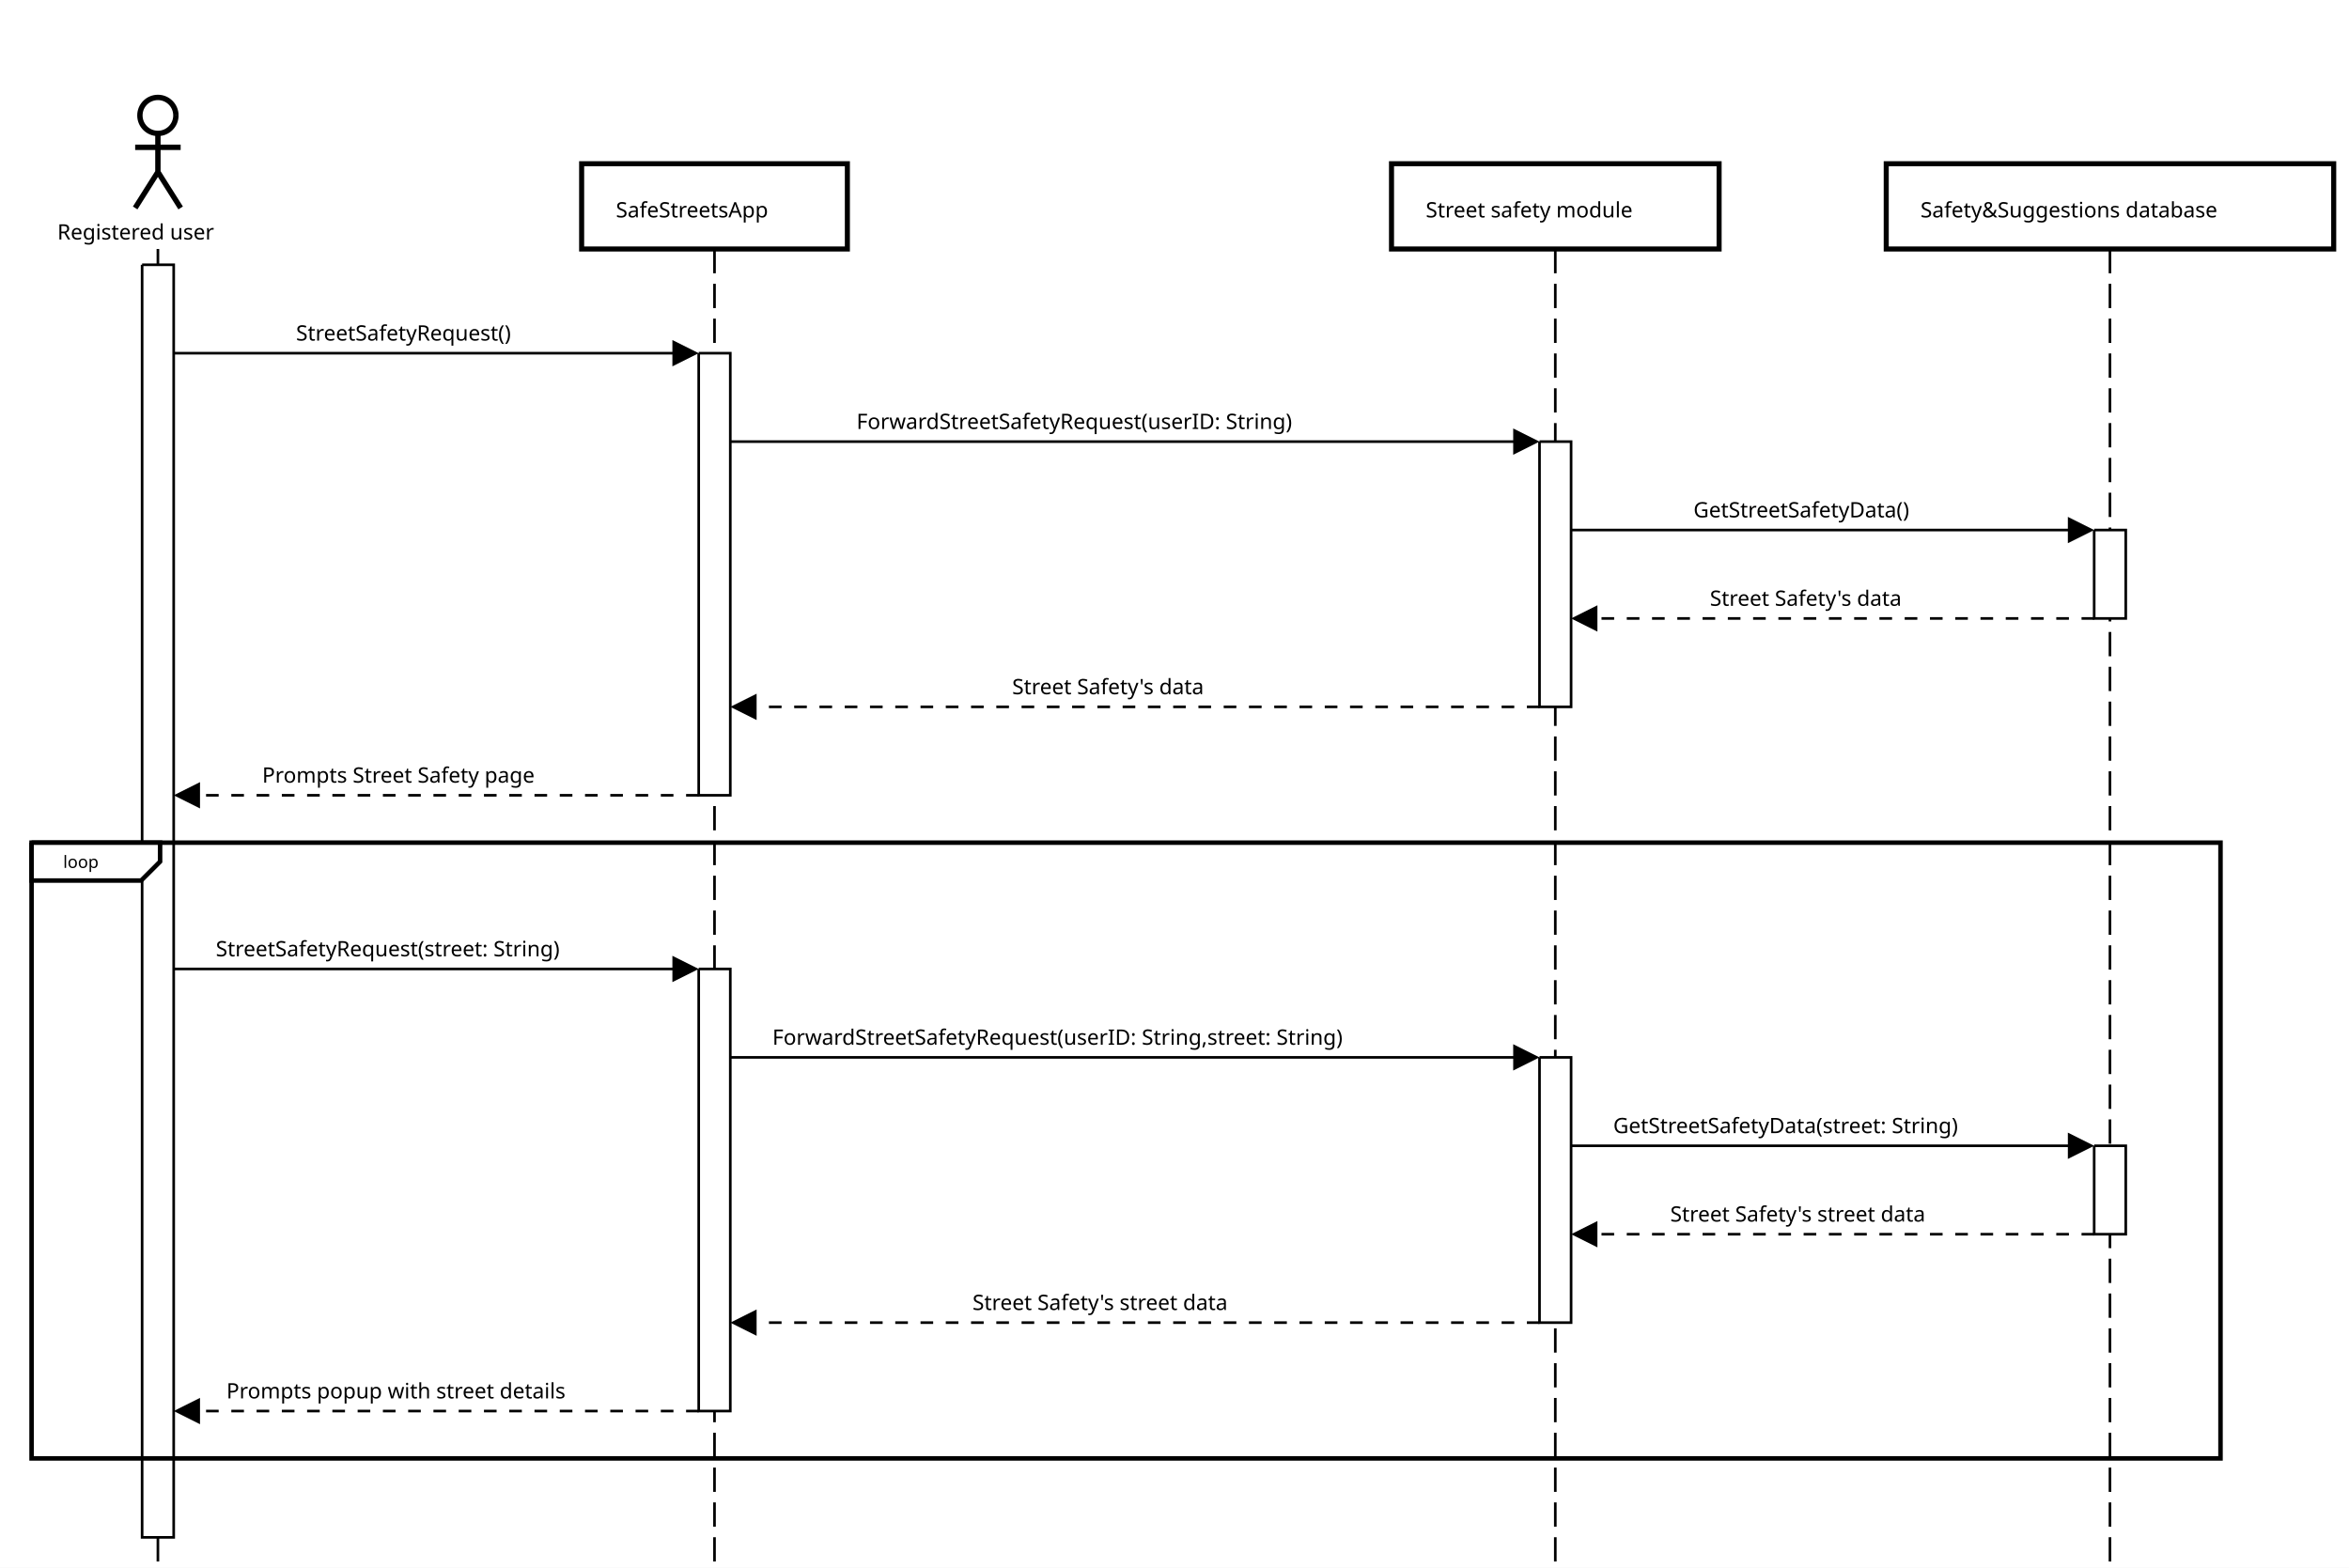
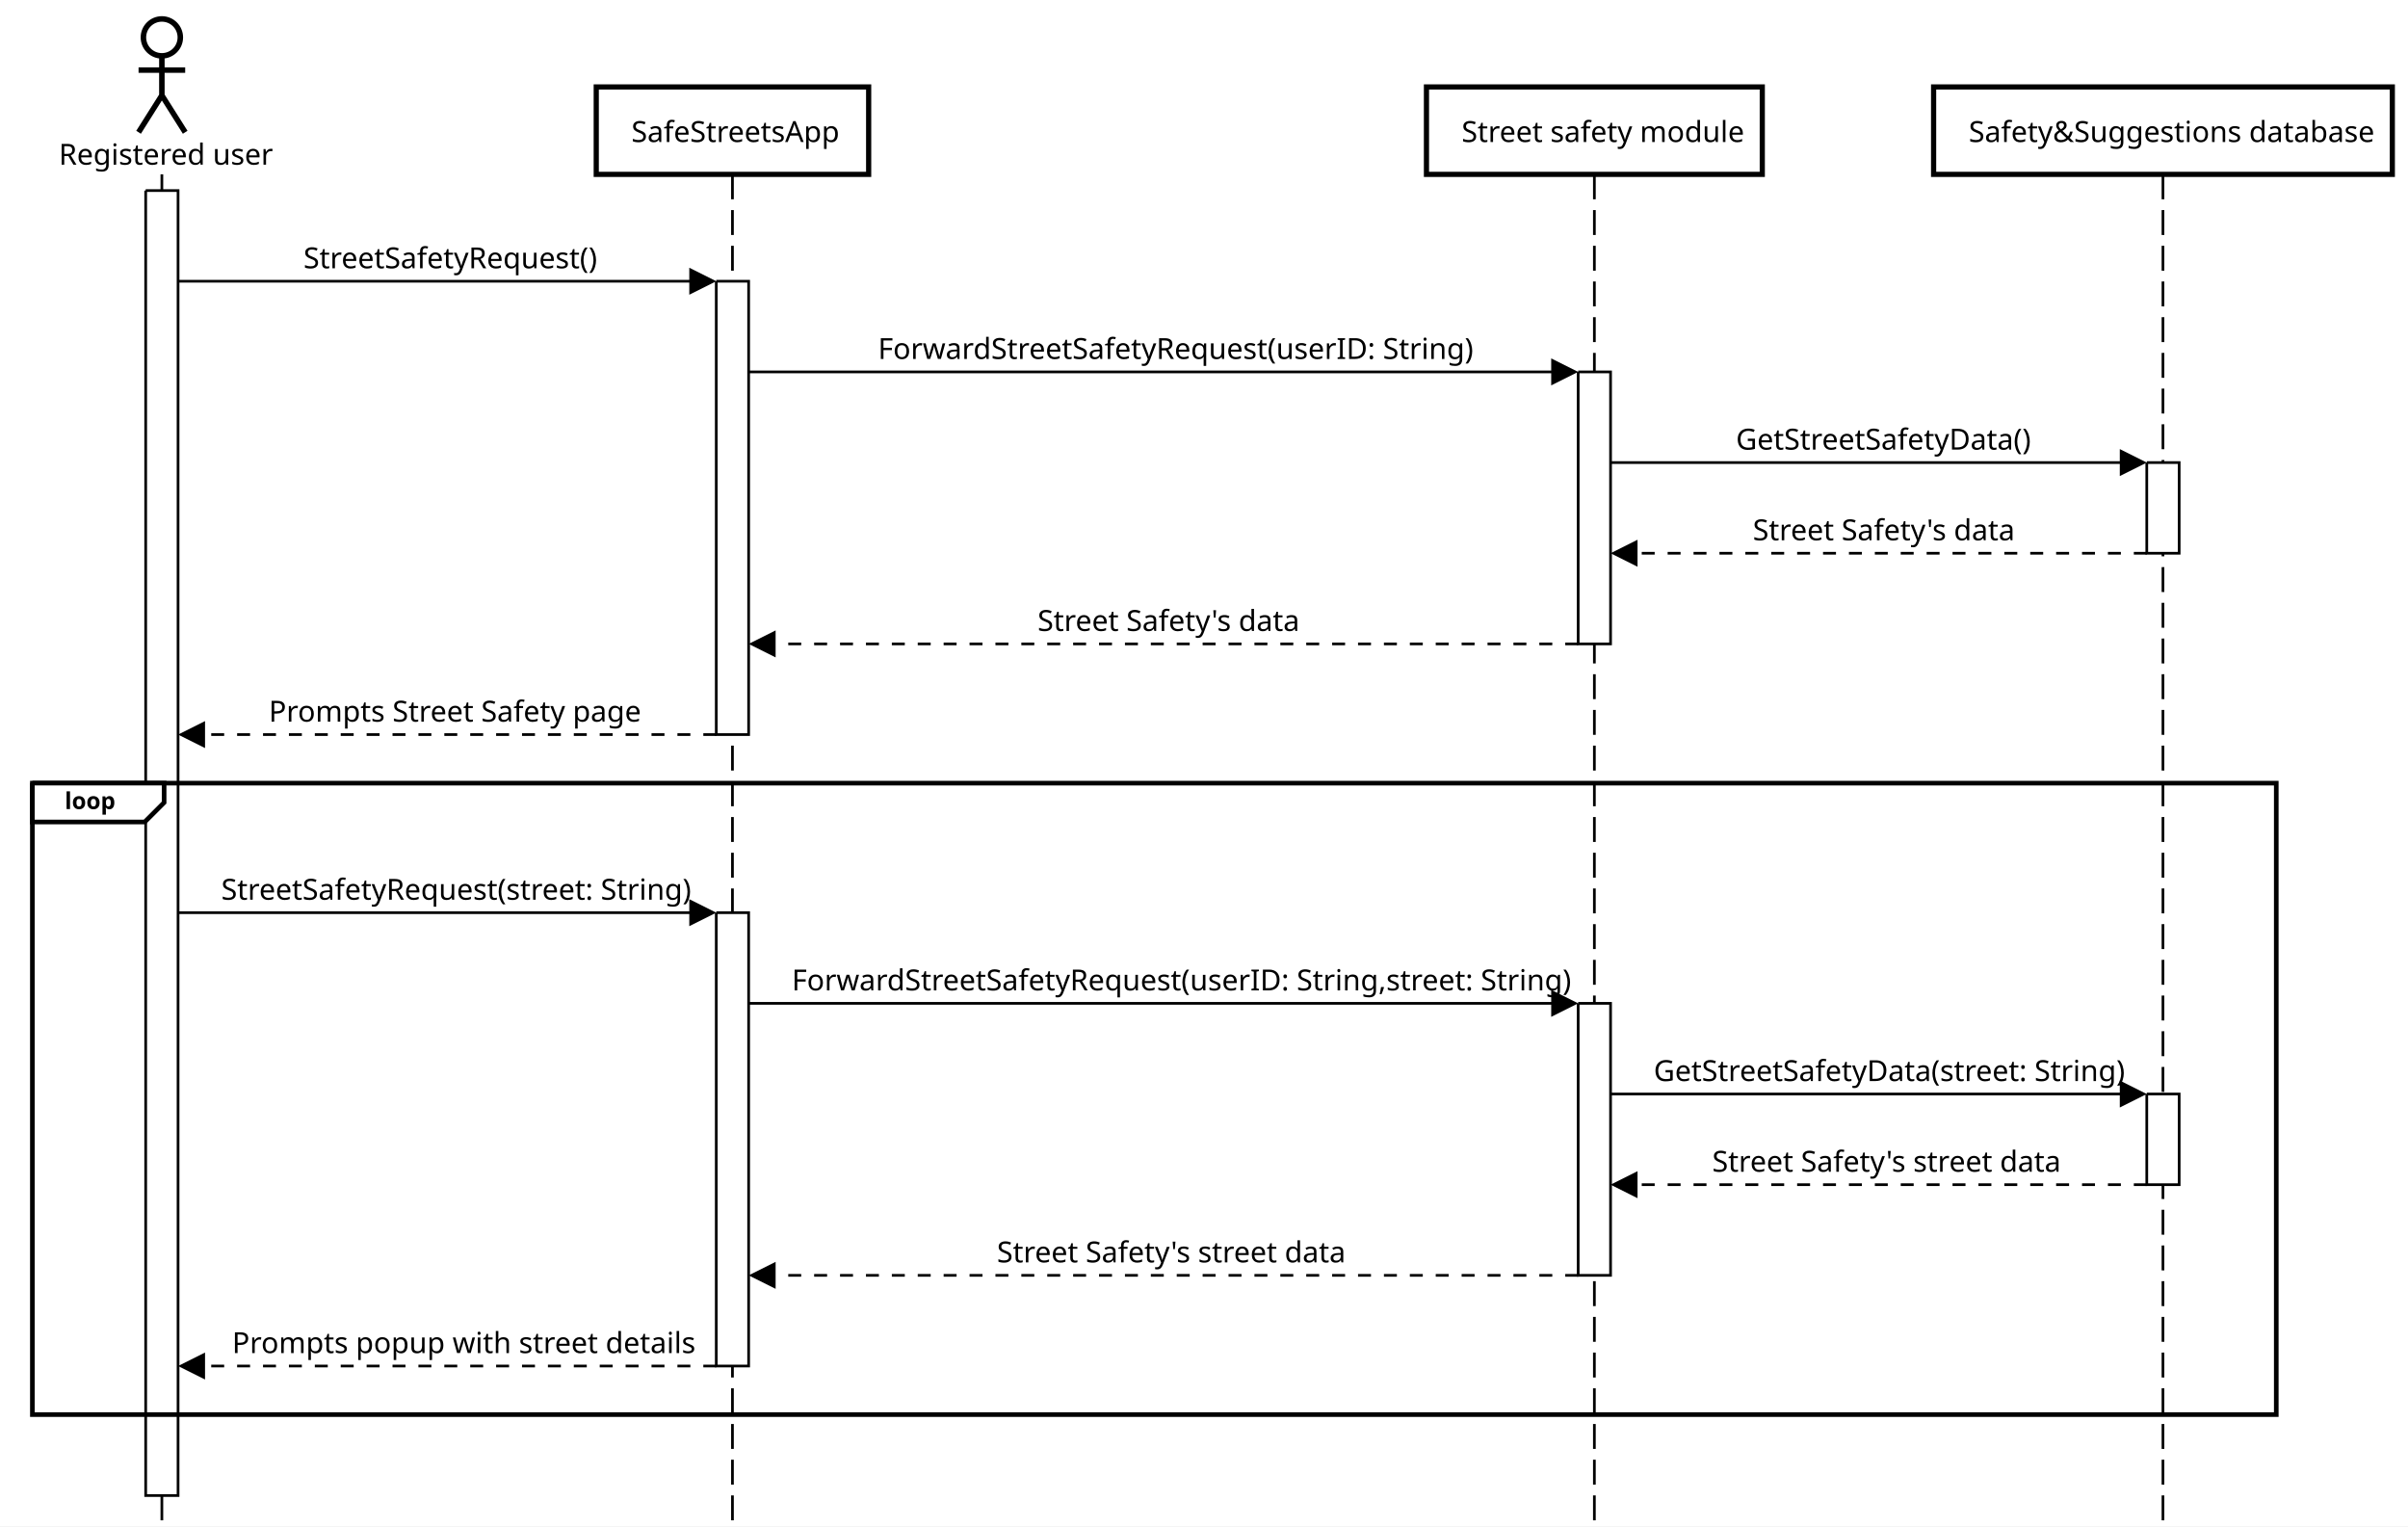
- <svg xmlns="http://www.w3.org/2000/svg" version="1.1" id="Layer_1" x="0px" y="0px" width="1215px" height="811px" viewBox="0 0 1215 811" enable-background="new 0 0 1215 811" xml:space="preserve">
+ <svg xmlns="http://www.w3.org/2000/svg" version="1.1" width="1215" height="770">
+   <defs />
  <g>
-     <g>
-       <rect fill="#FFFFFF" width="1215" height="811" />
-     </g>
-     <g>
-       <path fill="none" stroke="#000000" stroke-width="1.361" stroke-miterlimit="10" stroke-dasharray="12.566,5.445" d="    M81.676,128.803v682.811" />
-       <path fill="none" stroke="#000000" stroke-width="1.361" stroke-miterlimit="10" stroke-dasharray="12.566,5.445" d="    M369.571,128.803v682.811" />
-       <path fill="none" stroke="#000000" stroke-width="1.361" stroke-miterlimit="10" stroke-dasharray="12.566,5.445" d="    M804.468,128.803v682.811" />
-       <path fill="none" stroke="#000000" stroke-width="1.361" stroke-miterlimit="10" stroke-dasharray="12.566,5.445" d="    M1091.363,128.803v682.811" />
-     </g>
-     <g>
-       <g>
-         <path fill="#FFFFFF" stroke="#000000" stroke-width="2.777" stroke-miterlimit="10" d="M90.987,59.705     c0.001,5.143-4.166,9.313-9.308,9.314c-5.143,0.002-9.313-4.166-9.314-9.308c-0.001-5.142,4.166-9.312,9.308-9.314     c5.139-0.001,9.308,4.16,9.314,9.299 M81.676,69.016v19.929 M69.915,76.204h23.523 M81.676,88.945l-11.761,18.622 M81.676,88.945     l11.762,18.622" />
-       </g>
-       <g>
-         <text transform="matrix(1 0 0 1 29.6758 123.9023)" font-family="'ArialMT'" font-size="11">Registered user</text>
-       </g>
-       <path d="M0,0" />
-       <g>
-         <path fill="#FFFFFF" stroke="#000000" stroke-width="2.614" stroke-miterlimit="10" d="M300.848,84.698h137.448v44.105H300.848     V84.698z" />
-       </g>
-       <g>
-         <text transform="matrix(1 0 0 1 318.5718 112.4678)" font-family="'ArialMT'" font-size="11">SafeStreetsApp</text>
-       </g>
-       <path d="M0,0" />
-       <g>
-         <path fill="#FFFFFF" stroke="#000000" stroke-width="2.614" stroke-miterlimit="10" d="M719.744,84.698h169.447v44.105H719.744     V84.698z" />
-       </g>
-       <g>
-         <text transform="matrix(1 0 0 1 737.4678 112.4678)" font-family="'ArialMT'" font-size="11">Street safety module</text>
-       </g>
-       <path d="M0,0" />
-       <g>
-         <path fill="#FFFFFF" stroke="#000000" stroke-width="2.614" stroke-miterlimit="10" d="M975.64,84.698h231.447v44.105H975.64     V84.698z" />
-       </g>
-       <g>
-         <text transform="matrix(1 0 0 1 993.3633 112.4678)" font-family="'ArialMT'" font-size="11">Safety&amp;Suggestions database</text>
-       </g>
-     </g>
-     <g>
-       <path fill="#FFFFFF" stroke="#000000" stroke-width="1.361" stroke-miterlimit="10" d="M73.508,136.971h16.335v658.309H73.508    V136.971" />
-       <path fill="#FFFFFF" stroke="#000000" stroke-width="1.361" stroke-miterlimit="10" d="M361.404,182.709h16.335v228.693h-16.335    V182.709" />
-       <path fill="#FFFFFF" stroke="#000000" stroke-width="1.361" stroke-miterlimit="10" d="M796.3,228.448h16.335v137.216H796.3    V228.448" />
-       <path fill="#FFFFFF" stroke="#000000" stroke-width="1.361" stroke-miterlimit="10" d="M1083.195,274.187h16.336v45.738h-16.336    V274.187" />
-       <path fill="#FFFFFF" stroke="#000000" stroke-width="1.361" stroke-miterlimit="10" d="M361.404,501.246h16.335v228.692h-16.335    V501.246" />
-       <path fill="#FFFFFF" stroke="#000000" stroke-width="1.361" stroke-miterlimit="10" d="M796.3,546.984h16.335V684.2H796.3    V546.984" />
-       <path fill="#FFFFFF" stroke="#000000" stroke-width="1.361" stroke-miterlimit="10" d="M1083.195,592.723h16.336v45.739h-16.336    V592.723" />
-       <g>
-         <g>
-           <rect x="150.674" y="161.474" fill="#FFFFFF" width="149.9" height="21.235" />
-         </g>
-         <text transform="matrix(1 0 0 1 153.124 176.1748)" font-family="'ArialMT'" font-size="11">StreetSafetyRequest()</text>
-       </g>
-       <g>
-         <path fill="none" stroke="#000000" stroke-width="1.361" stroke-miterlimit="10" d="M89.844,182.709h268.838" />
-         <g transform="translate(361.4042,182.7092) translate(-361.4042,-182.7092)">
-           <path d="M347.791,175.903l13.613,6.806l-13.613,6.807V175.903z" />
-         </g>
-       </g>
-       <g>
-         <g>
-           <rect x="440.569" y="207.212" fill="#FFFFFF" width="292.9" height="21.236" />
-         </g>
-         <text transform="matrix(1 0 0 1 443.0195 221.9141)" font-family="'ArialMT'" font-size="11">ForwardStreetSafetyRequest(userID: String)</text>
-       </g>
-       <g>
-         <path fill="none" stroke="#000000" stroke-width="1.361" stroke-miterlimit="10" d="M377.739,228.448h415.838" />
-         <g transform="translate(796.2999,228.4478) translate(-796.2999,-228.4478)">
-           <path d="M782.688,221.642l13.612,6.806l-13.612,6.806V221.642z" />
-         </g>
-       </g>
-       <g>
-         <g>
-           <rect x="873.465" y="252.951" fill="#FFFFFF" width="148.9" height="21.236" />
-         </g>
-         <text transform="matrix(1 0 0 1 875.916 267.6523)" font-family="'ArialMT'" font-size="11">GetStreetSafetyData()</text>
-       </g>
-       <g>
-         <path fill="none" stroke="#000000" stroke-width="1.361" stroke-miterlimit="10" d="M812.635,274.187h267.838" />
-         <g transform="translate(1083.196,274.1864) translate(-1083.196,-274.1864)">
-           <path d="M1069.583,267.38l13.612,6.807l-13.612,6.806V267.38z" />
-         </g>
-       </g>
-       <g>
-         <g>
-           <rect x="881.965" y="298.689" fill="#FFFFFF" width="131.9" height="21.235" />
-         </g>
-         <text transform="matrix(1 0 0 1 884.416 313.3906)" font-family="'ArialMT'" font-size="11">Street Safety's data</text>
-       </g>
-       <g>
-         <path fill="none" stroke="#000000" stroke-width="1.361" stroke-miterlimit="10" stroke-dasharray="6.534" d="     M1083.195,319.925H815.357" />
-         <g transform="translate(812.6351,319.925) translate(-812.6351,-319.925)">
-           <path d="M826.248,313.119l-13.613,6.806l13.613,6.807V313.119z" />
-         </g>
-       </g>
-       <g>
-         <g>
-           <rect x="521.069" y="344.428" fill="#FFFFFF" width="131.9" height="21.236" />
-         </g>
-         <text transform="matrix(1 0 0 1 523.5195 359.1299)" font-family="'ArialMT'" font-size="11">Street Safety's data</text>
-       </g>
-       <g>
-         <path fill="none" stroke="#000000" stroke-width="1.361" stroke-miterlimit="10" stroke-dasharray="6.534" d="M796.3,365.664     H380.462" />
-         <g transform="translate(377.7394,365.6635) translate(-377.7394,-365.6635)">
-           <path d="M391.352,358.857l-13.612,6.806l13.612,6.806V358.857z" />
-         </g>
-       </g>
-       <g>
-         <g>
-           <rect x="133.174" y="390.167" fill="#FFFFFF" width="184.9" height="21.236" />
-         </g>
-         <text transform="matrix(1 0 0 1 135.624 404.8682)" font-family="'ArialMT'" font-size="11">Prompts Street Safety page</text>
-       </g>
-       <g>
-         <path fill="none" stroke="#000000" stroke-width="1.361" stroke-miterlimit="10" stroke-dasharray="6.534" d="M361.404,411.402     H92.566" />
-         <g transform="translate(89.84362,411.4021) translate(-89.84362,-411.4021)">
-           <path d="M103.456,404.596l-13.612,6.807l13.612,6.807V404.596z" />
-         </g>
-       </g>
-       <g>
-         <g>
-           <rect x="109.174" y="480.01" fill="#FFFFFF" width="232.9" height="21.236" />
-         </g>
-         <text transform="matrix(1 0 0 1 111.624 494.7119)" font-family="'ArialMT'" font-size="11">StreetSafetyRequest(street: String)</text>
-       </g>
-       <g>
-         <path fill="none" stroke="#000000" stroke-width="1.361" stroke-miterlimit="10" d="M89.844,501.246h268.838" />
-         <g transform="translate(361.4042,501.2457) translate(-361.4042,-501.2457)">
-           <path d="M347.791,494.439l13.613,6.807l-13.613,6.806V494.439z" />
-         </g>
-       </g>
-       <g>
-         <g>
-           <rect x="397.069" y="525.749" fill="#FFFFFF" width="379.9" height="21.235" />
-         </g>
-         <text transform="matrix(1 0 0 1 399.5195 540.4502)" font-family="'ArialMT'" font-size="11">ForwardStreetSafetyRequest(userID: String,street: String)</text>
-       </g>
-       <g>
-         <path fill="none" stroke="#000000" stroke-width="1.361" stroke-miterlimit="10" d="M377.739,546.984h415.838" />
-         <g transform="translate(796.2999,546.9843) translate(-796.2999,-546.9843)">
-           <path d="M782.688,540.178l13.612,6.807l-13.612,6.807V540.178z" />
-         </g>
-       </g>
-       <g>
-         <g>
-           <rect x="831.965" y="571.487" fill="#FFFFFF" width="231.9" height="21.235" />
-         </g>
-         <text transform="matrix(1 0 0 1 834.416 586.1885)" font-family="'ArialMT'" font-size="11">GetStreetSafetyData(street: String)</text>
-       </g>
-       <g>
-         <path fill="none" stroke="#000000" stroke-width="1.361" stroke-miterlimit="10" d="M812.635,592.723h267.838" />
-         <g transform="translate(1083.196,592.7229) translate(-1083.196,-592.7229)">
-           <path d="M1069.583,585.917l13.612,6.806l-13.612,6.807V585.917z" />
-         </g>
-       </g>
-       <g>
-         <g>
-           <rect x="861.465" y="617.226" fill="#FFFFFF" width="172.9" height="21.236" />
-         </g>
-         <text transform="matrix(1 0 0 1 863.916 631.9277)" font-family="'ArialMT'" font-size="11">Street Safety's street data</text>
-       </g>
-       <g>
-         <path fill="none" stroke="#000000" stroke-width="1.361" stroke-miterlimit="10" stroke-dasharray="6.534" d="     M1083.195,638.462H815.357" />
-         <g transform="translate(812.6351,638.4614) translate(-812.6351,-638.4614)">
-           <path d="M826.248,631.655l-13.613,6.807l13.613,6.806V631.655z" />
-         </g>
-       </g>
-       <g>
-         <g>
-           <rect x="500.569" y="662.964" fill="#FFFFFF" width="172.9" height="21.236" />
-         </g>
-         <text transform="matrix(1 0 0 1 503.0195 677.666)" font-family="'ArialMT'" font-size="11">Street Safety's street data</text>
-       </g>
-       <g>
-         <path fill="none" stroke="#000000" stroke-width="1.361" stroke-miterlimit="10" stroke-dasharray="6.534" d="M796.3,684.2     H380.462" />
-         <g transform="translate(377.7394,684.2) translate(-377.7394,-684.2)">
-           <path d="M391.352,677.394l-13.612,6.807l13.612,6.807V677.394z" />
-         </g>
-       </g>
-       <g>
-         <g>
-           <rect x="114.674" y="708.703" fill="#FFFFFF" width="221.9" height="21.235" />
-         </g>
-         <text transform="matrix(1 0 0 1 117.124 723.4043)" font-family="'ArialMT'" font-size="11">Prompts popup with street details</text>
-       </g>
-       <g>
-         <path fill="none" stroke="#000000" stroke-width="1.361" stroke-miterlimit="10" stroke-dasharray="6.534" d="M361.404,729.938     H92.566" />
-         <g transform="translate(89.84362,729.9386) translate(-89.84362,-729.9386)">
-           <path d="M103.456,723.132l-13.612,6.807l13.612,6.807V723.132z" />
-         </g>
-       </g>
-       <g>
-         <path fill="none" stroke="#000000" stroke-width="2.334" stroke-miterlimit="10" d="M16.335,435.905h1132.201v318.536H16.335     V435.905z" />
-         <path fill="#FFFFFF" stroke="#000000" stroke-width="2.334" stroke-miterlimit="10" d="M16.335,435.905v19.602h56.67     l9.801-9.801v-9.801H16.335" />
-         <text transform="matrix(1 0 0 1 32.6704 448.9727)" font-family="'Arial-BoldMT'" font-size="8.8">loop</text>
-       </g>
-     </g>
+     <g />
+     <g />
+     <g />
+     <g />
+     <g />
+     <g />
+     <g />
+     <g />
+     <g />
+     <g />
+     <g />
+     <g />
+     <g>
+       <rect fill="white" stroke="none" x="0" y="0" width="1215" height="770" />
+     </g>
+     <g />
+     <g>
+       <path fill="none" stroke="black" paint-order="fill stroke markers" d=" M 81.676 87.965 L 81.676 770.777" stroke-miterlimit="10" stroke-width="1.361" stroke-dasharray="12.566,5.445" />
+       <path fill="none" stroke="black" paint-order="fill stroke markers" d=" M 369.572 87.965 L 369.572 770.777" stroke-miterlimit="10" stroke-width="1.361" stroke-dasharray="12.566,5.445" />
+       <path fill="none" stroke="black" paint-order="fill stroke markers" d=" M 804.468 87.965 L 804.468 770.777" stroke-miterlimit="10" stroke-width="1.361" stroke-dasharray="12.566,5.445" />
+       <path fill="none" stroke="black" paint-order="fill stroke markers" d=" M 1091.363 87.965 L 1091.363 770.777" stroke-miterlimit="10" stroke-width="1.361" stroke-dasharray="12.566,5.445" />
+     </g>
+     <g>
+       <g>
+         <path fill="white" stroke="black" paint-order="fill stroke markers" d=" M 90.987 18.867 A 9.311 9.311 0 1 1 90.987 18.858 M 81.676 28.178 L 81.676 48.107 M 69.915 35.366 L 93.437 35.366 M 81.676 48.107 L 69.915 66.729 M 81.676 48.107 L 93.437 66.729" stroke-miterlimit="10" stroke-width="2.777" stroke-dasharray="" />
+       </g>
+       <g>
+         <g />
+         <text fill="black" stroke="none" font-family="sans-serif" font-size="11pt" font-style="normal" font-weight="normal" text-decoration="normal" x="29.676" y="83.065" text-anchor="start" dominant-baseline="alphabetic">Registered user</text>
+       </g>
+       <path fill="none" stroke="none" />
+       <g>
+         <path fill="white" stroke="black" paint-order="fill stroke markers" d=" M 300.848 43.86 L 438.295 43.86 L 438.295 87.965 L 300.848 87.965 L 300.848 43.86 Z" stroke-miterlimit="10" stroke-width="2.614" stroke-dasharray="" />
+       </g>
+       <g>
+         <g />
+         <text fill="black" stroke="none" font-family="sans-serif" font-size="11pt" font-style="normal" font-weight="normal" text-decoration="normal" x="318.572" y="71.63" text-anchor="start" dominant-baseline="alphabetic">SafeStreetsApp</text>
+       </g>
+       <path fill="none" stroke="none" />
+       <g>
+         <path fill="white" stroke="black" paint-order="fill stroke markers" d=" M 719.744 43.86 L 889.191 43.86 L 889.191 87.965 L 719.744 87.965 L 719.744 43.86 Z" stroke-miterlimit="10" stroke-width="2.614" stroke-dasharray="" />
+       </g>
+       <g>
+         <g />
+         <text fill="black" stroke="none" font-family="sans-serif" font-size="11pt" font-style="normal" font-weight="normal" text-decoration="normal" x="737.468" y="71.63" text-anchor="start" dominant-baseline="alphabetic">Street safety module</text>
+       </g>
+       <path fill="none" stroke="none" />
+       <g>
+         <path fill="white" stroke="black" paint-order="fill stroke markers" d=" M 975.64 43.86 L 1207.087 43.86 L 1207.087 87.965 L 975.64 87.965 L 975.64 43.86 Z" stroke-miterlimit="10" stroke-width="2.614" stroke-dasharray="" />
+       </g>
+       <g>
+         <g />
+         <text fill="black" stroke="none" font-family="sans-serif" font-size="11pt" font-style="normal" font-weight="normal" text-decoration="normal" x="993.363" y="71.63" text-anchor="start" dominant-baseline="alphabetic">Safety&amp;Suggestions database</text>
+       </g>
+     </g>
+     <g>
+       <path fill="white" stroke="black" paint-order="fill stroke markers" d=" M 73.508 96.133 L 89.844 96.133 L 89.844 754.441 L 73.508 754.441 L 73.508 96.133" stroke-miterlimit="10" stroke-width="1.361" stroke-dasharray="" />
+       <path fill="white" stroke="black" paint-order="fill stroke markers" d=" M 361.404 141.871 L 377.739 141.871 L 377.739 370.564 L 361.404 370.564 L 361.404 141.871" stroke-miterlimit="10" stroke-width="1.361" stroke-dasharray="" />
+       <path fill="white" stroke="black" paint-order="fill stroke markers" d=" M 796.3 187.61 L 812.635 187.61 L 812.635 324.826 L 796.3 324.826 L 796.3 187.61" stroke-miterlimit="10" stroke-width="1.361" stroke-dasharray="" />
+       <path fill="white" stroke="black" paint-order="fill stroke markers" d=" M 1083.196 233.348 L 1099.531 233.348 L 1099.531 279.087 L 1083.196 279.087 L 1083.196 233.348" stroke-miterlimit="10" stroke-width="1.361" stroke-dasharray="" />
+       <path fill="white" stroke="black" paint-order="fill stroke markers" d=" M 361.404 460.408 L 377.739 460.408 L 377.739 689.101 L 361.404 689.101 L 361.404 460.408" stroke-miterlimit="10" stroke-width="1.361" stroke-dasharray="" />
+       <path fill="white" stroke="black" paint-order="fill stroke markers" d=" M 796.3 506.146 L 812.635 506.146 L 812.635 643.362 L 796.3 643.362 L 796.3 506.146" stroke-miterlimit="10" stroke-width="1.361" stroke-dasharray="" />
+       <path fill="white" stroke="black" paint-order="fill stroke markers" d=" M 1083.196 551.885 L 1099.531 551.885 L 1099.531 597.623 L 1083.196 597.623 L 1083.196 551.885" stroke-miterlimit="10" stroke-width="1.361" stroke-dasharray="" />
+       <g>
+         <g>
+           <rect fill="white" stroke="none" x="150.674" y="120.635" width="149.901" height="21.236" />
+         </g>
+         <text fill="black" stroke="none" font-family="sans-serif" font-size="11pt" font-style="normal" font-weight="normal" text-decoration="normal" x="153.124" y="135.337" text-anchor="start" dominant-baseline="alphabetic">StreetSafetyRequest()</text>
+       </g>
+       <g>
+         <path fill="none" stroke="black" paint-order="fill stroke markers" d=" M 89.844 141.871 L 358.682 141.871" stroke-miterlimit="10" stroke-width="1.361" stroke-dasharray="" />
+         <g transform="translate(361.4042,141.8712) translate(-361.4042,-141.8712)">
+           <path fill="black" stroke="none" paint-order="stroke fill markers" d=" M 347.791 135.065 L 361.404 141.871 L 347.791 148.678 Z" />
+         </g>
+       </g>
+       <g>
+         <g>
+           <rect fill="white" stroke="none" x="440.569" y="166.374" width="292.901" height="21.236" />
+         </g>
+         <text fill="black" stroke="none" font-family="sans-serif" font-size="11pt" font-style="normal" font-weight="normal" text-decoration="normal" x="443.02" y="181.076" text-anchor="start" dominant-baseline="alphabetic">ForwardStreetSafetyRequest(userID: String)</text>
+       </g>
+       <g>
+         <path fill="none" stroke="black" paint-order="fill stroke markers" d=" M 377.739 187.61 L 793.577 187.61" stroke-miterlimit="10" stroke-width="1.361" stroke-dasharray="" />
+         <g transform="translate(796.2999,187.6098) translate(-796.2999,-187.6098)">
+           <path fill="black" stroke="none" paint-order="stroke fill markers" d=" M 782.687 180.803 L 796.3 187.61 L 782.687 194.416 Z" />
+         </g>
+       </g>
+       <g>
+         <g>
+           <rect fill="white" stroke="none" x="873.465" y="212.113" width="148.901" height="21.236" />
+         </g>
+         <text fill="black" stroke="none" font-family="sans-serif" font-size="11pt" font-style="normal" font-weight="normal" text-decoration="normal" x="875.915" y="226.814" text-anchor="start" dominant-baseline="alphabetic">GetStreetSafetyData()</text>
+       </g>
+       <g>
+         <path fill="none" stroke="black" paint-order="fill stroke markers" d=" M 812.635 233.348 L 1080.473 233.348" stroke-miterlimit="10" stroke-width="1.361" stroke-dasharray="" />
+         <g transform="translate(1083.196,233.3484) translate(-1083.196,-233.3484)">
+           <path fill="black" stroke="none" paint-order="stroke fill markers" d=" M 1069.583 226.542 L 1083.196 233.348 L 1069.583 240.155 Z" />
+         </g>
+       </g>
+       <g>
+         <g>
+           <rect fill="white" stroke="none" x="881.965" y="257.851" width="131.901" height="21.236" />
+         </g>
+         <text fill="black" stroke="none" font-family="sans-serif" font-size="11pt" font-style="normal" font-weight="normal" text-decoration="normal" x="884.415" y="272.553" text-anchor="start" dominant-baseline="alphabetic">Street Safety's data</text>
+       </g>
+       <g>
+         <path fill="none" stroke="black" paint-order="fill stroke markers" d=" M 1083.196 279.087 L 815.358 279.087" stroke-miterlimit="10" stroke-width="1.361" stroke-dasharray="6.534" />
+         <g transform="translate(812.6351,279.0869) translate(-812.6351,-279.0869)">
+           <path fill="black" stroke="none" paint-order="stroke fill markers" d=" M 826.248 272.281 L 812.635 279.087 L 826.248 285.893 Z" />
+         </g>
+       </g>
+       <g>
+         <g>
+           <rect fill="white" stroke="none" x="521.069" y="303.59" width="131.901" height="21.236" />
+         </g>
+         <text fill="black" stroke="none" font-family="sans-serif" font-size="11pt" font-style="normal" font-weight="normal" text-decoration="normal" x="523.52" y="318.291" text-anchor="start" dominant-baseline="alphabetic">Street Safety's data</text>
+       </g>
+       <g>
+         <path fill="none" stroke="black" paint-order="fill stroke markers" d=" M 796.3 324.826 L 380.462 324.826" stroke-miterlimit="10" stroke-width="1.361" stroke-dasharray="6.534" />
+         <g transform="translate(377.7394,324.8255) translate(-377.7394,-324.8255)">
+           <path fill="black" stroke="none" paint-order="stroke fill markers" d=" M 391.352 318.019 L 377.739 324.826 L 391.352 331.632 Z" />
+         </g>
+       </g>
+       <g>
+         <g>
+           <rect fill="white" stroke="none" x="133.174" y="349.328" width="184.901" height="21.236" />
+         </g>
+         <text fill="black" stroke="none" font-family="sans-serif" font-size="11pt" font-style="normal" font-weight="normal" text-decoration="normal" x="135.624" y="364.03" text-anchor="start" dominant-baseline="alphabetic">Prompts Street Safety page</text>
+       </g>
+       <g>
+         <path fill="none" stroke="black" paint-order="fill stroke markers" d=" M 361.404 370.564 L 92.566 370.564" stroke-miterlimit="10" stroke-width="1.361" stroke-dasharray="6.534" />
+         <g transform="translate(89.84362,370.5641) translate(-89.84362,-370.5641)">
+           <path fill="black" stroke="none" paint-order="stroke fill markers" d=" M 103.456 363.758 L 89.844 370.564 L 103.456 377.37 Z" />
+         </g>
+       </g>
+       <g>
+         <g>
+           <rect fill="white" stroke="none" x="109.174" y="439.172" width="232.901" height="21.236" />
+         </g>
+         <text fill="black" stroke="none" font-family="sans-serif" font-size="11pt" font-style="normal" font-weight="normal" text-decoration="normal" x="111.624" y="453.874" text-anchor="start" dominant-baseline="alphabetic">StreetSafetyRequest(street: String)</text>
+       </g>
+       <g>
+         <path fill="none" stroke="black" paint-order="fill stroke markers" d=" M 89.844 460.408 L 358.682 460.408" stroke-miterlimit="10" stroke-width="1.361" stroke-dasharray="" />
+         <g transform="translate(361.4042,460.4077) translate(-361.4042,-460.4077)">
+           <path fill="black" stroke="none" paint-order="stroke fill markers" d=" M 347.791 453.601 L 361.404 460.408 L 347.791 467.214 Z" />
+         </g>
+       </g>
+       <g>
+         <g>
+           <rect fill="white" stroke="none" x="397.069" y="484.911" width="379.901" height="21.236" />
+         </g>
+         <text fill="black" stroke="none" font-family="sans-serif" font-size="11pt" font-style="normal" font-weight="normal" text-decoration="normal" x="399.52" y="499.612" text-anchor="start" dominant-baseline="alphabetic">ForwardStreetSafetyRequest(userID: String,street: String)</text>
+       </g>
+       <g>
+         <path fill="none" stroke="black" paint-order="fill stroke markers" d=" M 377.739 506.146 L 793.577 506.146" stroke-miterlimit="10" stroke-width="1.361" stroke-dasharray="" />
+         <g transform="translate(796.2999,506.1463) translate(-796.2999,-506.1463)">
+           <path fill="black" stroke="none" paint-order="stroke fill markers" d=" M 782.687 499.34 L 796.3 506.146 L 782.687 512.953 Z" />
+         </g>
+       </g>
+       <g>
+         <g>
+           <rect fill="white" stroke="none" x="831.965" y="530.649" width="231.901" height="21.236" />
+         </g>
+         <text fill="black" stroke="none" font-family="sans-serif" font-size="11pt" font-style="normal" font-weight="normal" text-decoration="normal" x="834.415" y="545.351" text-anchor="start" dominant-baseline="alphabetic">GetStreetSafetyData(street: String)</text>
+       </g>
+       <g>
+         <path fill="none" stroke="black" paint-order="fill stroke markers" d=" M 812.635 551.885 L 1080.473 551.885" stroke-miterlimit="10" stroke-width="1.361" stroke-dasharray="" />
+         <g transform="translate(1083.196,551.8848) translate(-1083.196,-551.8848)">
+           <path fill="black" stroke="none" paint-order="stroke fill markers" d=" M 1069.583 545.079 L 1083.196 551.885 L 1069.583 558.691 Z" />
+         </g>
+       </g>
+       <g>
+         <g>
+           <rect fill="white" stroke="none" x="861.465" y="576.388" width="172.901" height="21.236" />
+         </g>
+         <text fill="black" stroke="none" font-family="sans-serif" font-size="11pt" font-style="normal" font-weight="normal" text-decoration="normal" x="863.915" y="591.089" text-anchor="start" dominant-baseline="alphabetic">Street Safety's street data</text>
+       </g>
+       <g>
+         <path fill="none" stroke="black" paint-order="fill stroke markers" d=" M 1083.196 597.623 L 815.358 597.623" stroke-miterlimit="10" stroke-width="1.361" stroke-dasharray="6.534" />
+         <g transform="translate(812.6351,597.6234) translate(-812.6351,-597.6234)">
+           <path fill="black" stroke="none" paint-order="stroke fill markers" d=" M 826.248 590.817 L 812.635 597.623 L 826.248 604.43 Z" />
+         </g>
+       </g>
+       <g>
+         <g>
+           <rect fill="white" stroke="none" x="500.569" y="622.126" width="172.901" height="21.236" />
+         </g>
+         <text fill="black" stroke="none" font-family="sans-serif" font-size="11pt" font-style="normal" font-weight="normal" text-decoration="normal" x="503.02" y="636.828" text-anchor="start" dominant-baseline="alphabetic">Street Safety's street data</text>
+       </g>
+       <g>
+         <path fill="none" stroke="black" paint-order="fill stroke markers" d=" M 796.3 643.362 L 380.462 643.362" stroke-miterlimit="10" stroke-width="1.361" stroke-dasharray="6.534" />
+         <g transform="translate(377.7394,643.362) translate(-377.7394,-643.362)">
+           <path fill="black" stroke="none" paint-order="stroke fill markers" d=" M 391.352 636.556 L 377.739 643.362 L 391.352 650.168 Z" />
+         </g>
+       </g>
+       <g>
+         <g>
+           <rect fill="white" stroke="none" x="114.674" y="667.865" width="221.901" height="21.236" />
+         </g>
+         <text fill="black" stroke="none" font-family="sans-serif" font-size="11pt" font-style="normal" font-weight="normal" text-decoration="normal" x="117.124" y="682.566" text-anchor="start" dominant-baseline="alphabetic">Prompts popup with street details</text>
+       </g>
+       <g>
+         <path fill="none" stroke="black" paint-order="fill stroke markers" d=" M 361.404 689.101 L 92.566 689.101" stroke-miterlimit="10" stroke-width="1.361" stroke-dasharray="6.534" />
+         <g transform="translate(89.84362,689.1006) translate(-89.84362,-689.1006)">
+           <path fill="black" stroke="none" paint-order="stroke fill markers" d=" M 103.456 682.294 L 89.844 689.101 L 103.456 695.907 Z" />
+         </g>
+       </g>
+       <g>
+         <g />
+         <path fill="none" stroke="black" paint-order="fill stroke markers" d=" M 16.335 395.067 L 1148.536 395.067 L 1148.536 713.603 L 16.335 713.603 L 16.335 395.067 Z" stroke-miterlimit="10" stroke-width="2.334" stroke-dasharray="" />
+         <path fill="white" stroke="black" paint-order="fill stroke markers" d=" M 16.335 395.067 L 16.335 414.669 L 73.006 414.669 L 82.807 404.868 L 82.807 395.067 L 16.335 395.067" stroke-miterlimit="10" stroke-width="2.334" stroke-dasharray="" />
+         <text fill="black" stroke="none" font-family="sans-serif" font-size="8.8pt" font-style="normal" font-weight="bold" text-decoration="normal" x="32.67" y="408.135" text-anchor="start" dominant-baseline="alphabetic">loop</text>
+       </g>
+     </g>
+     <g />
+     <g />
+     <g />
+     <g />
  </g>
</svg>
